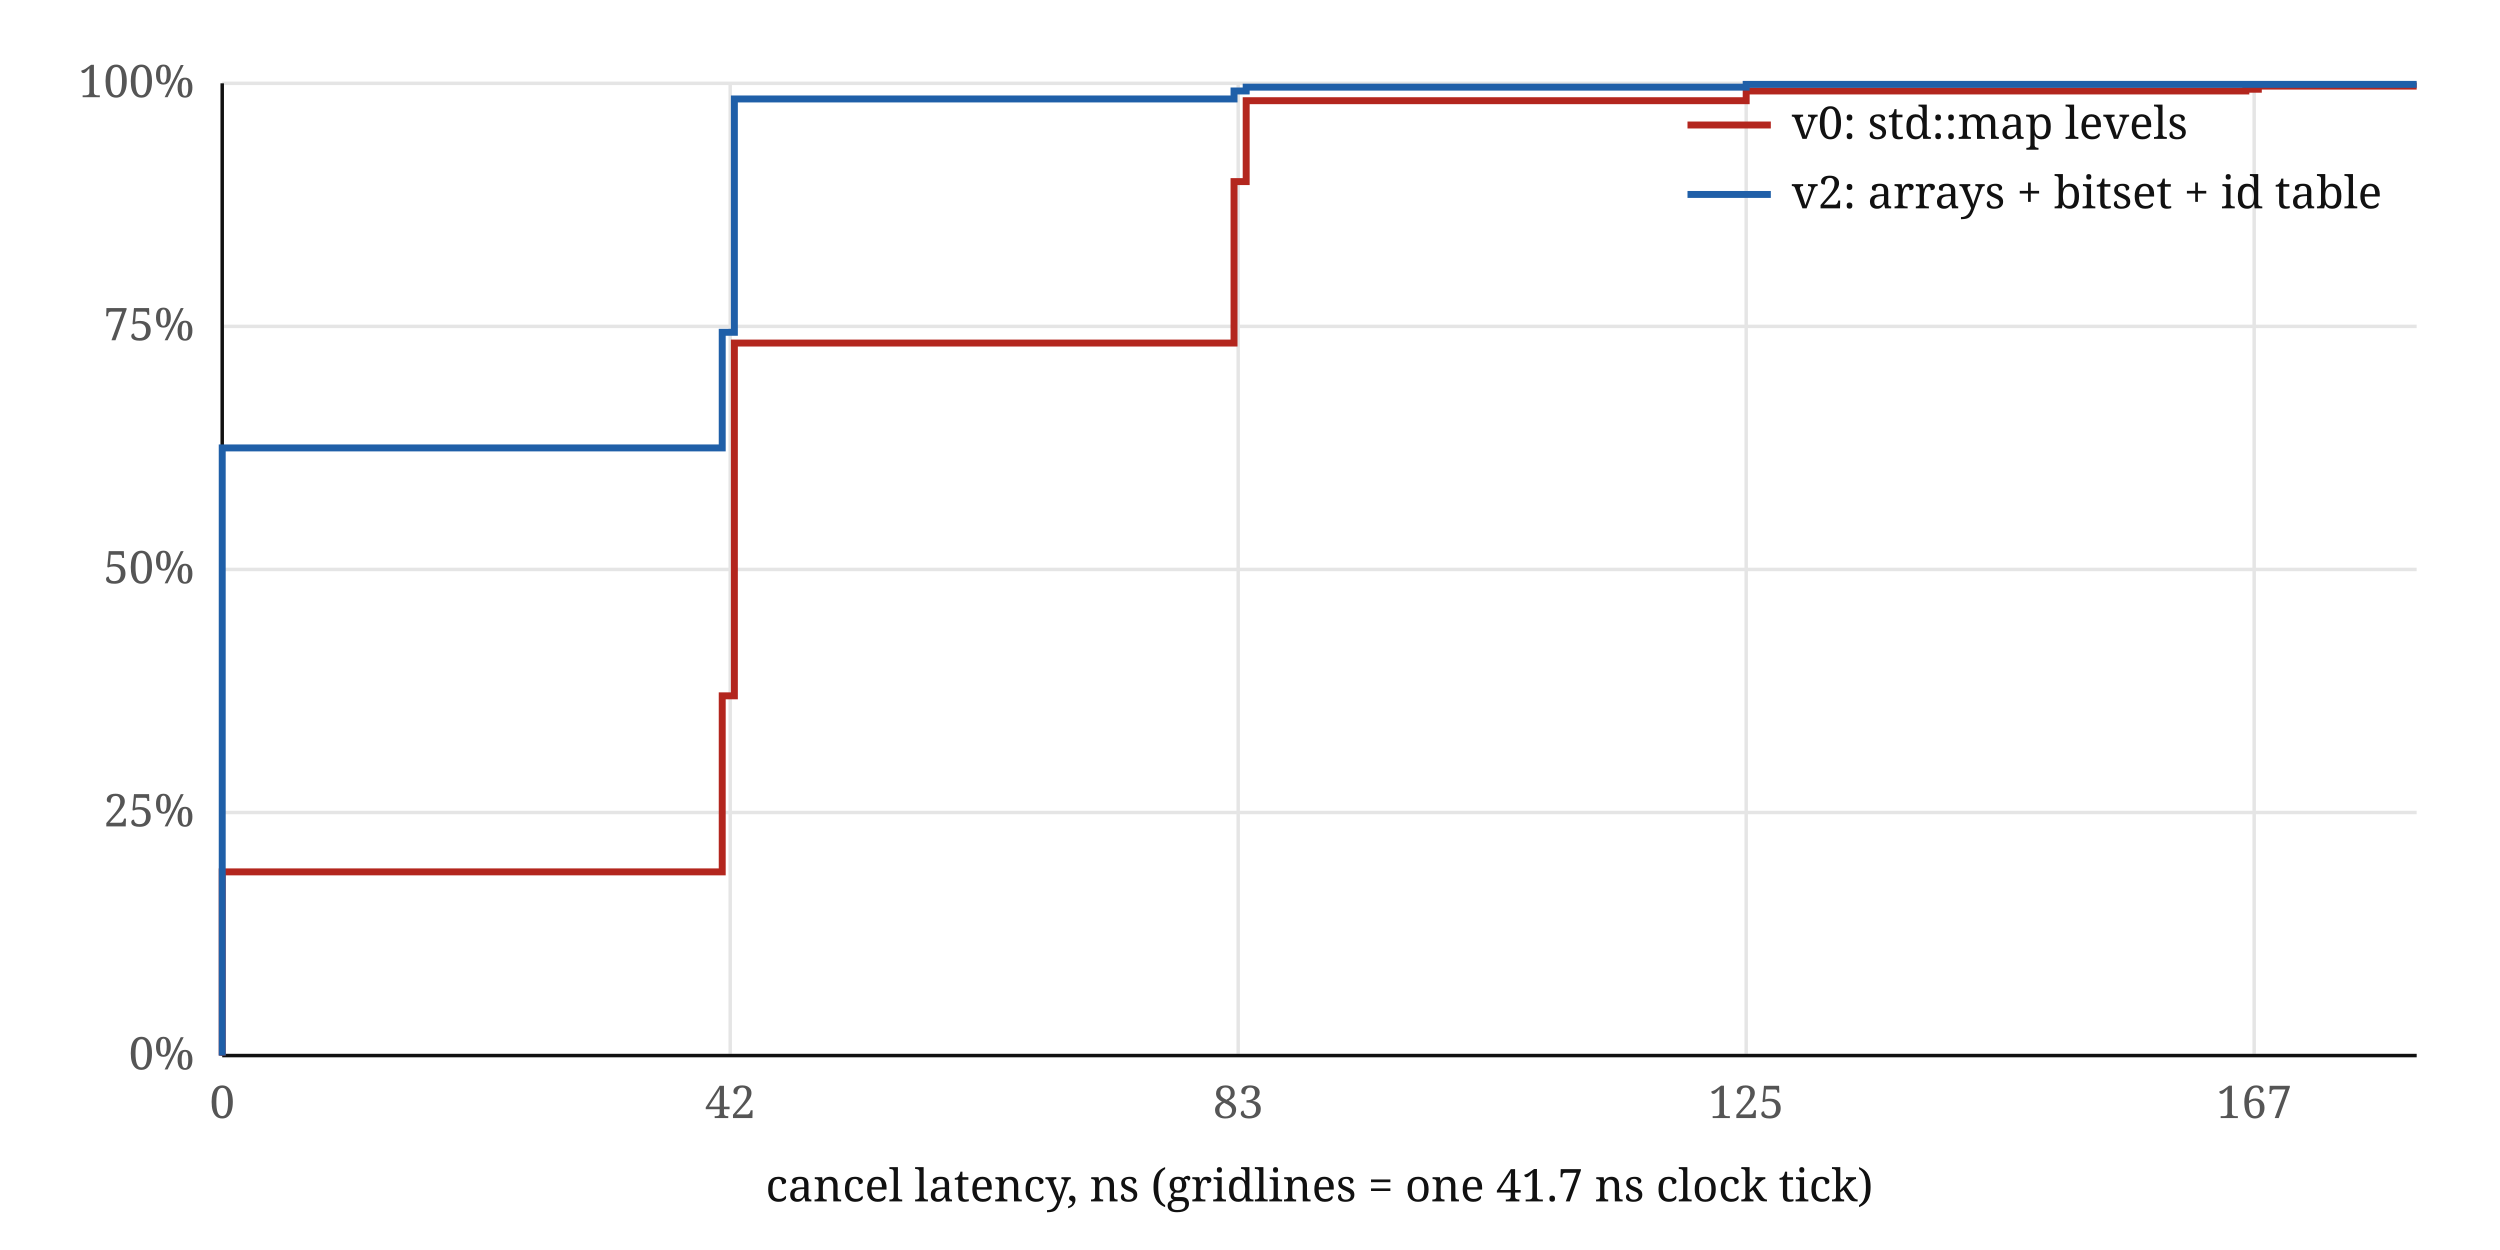
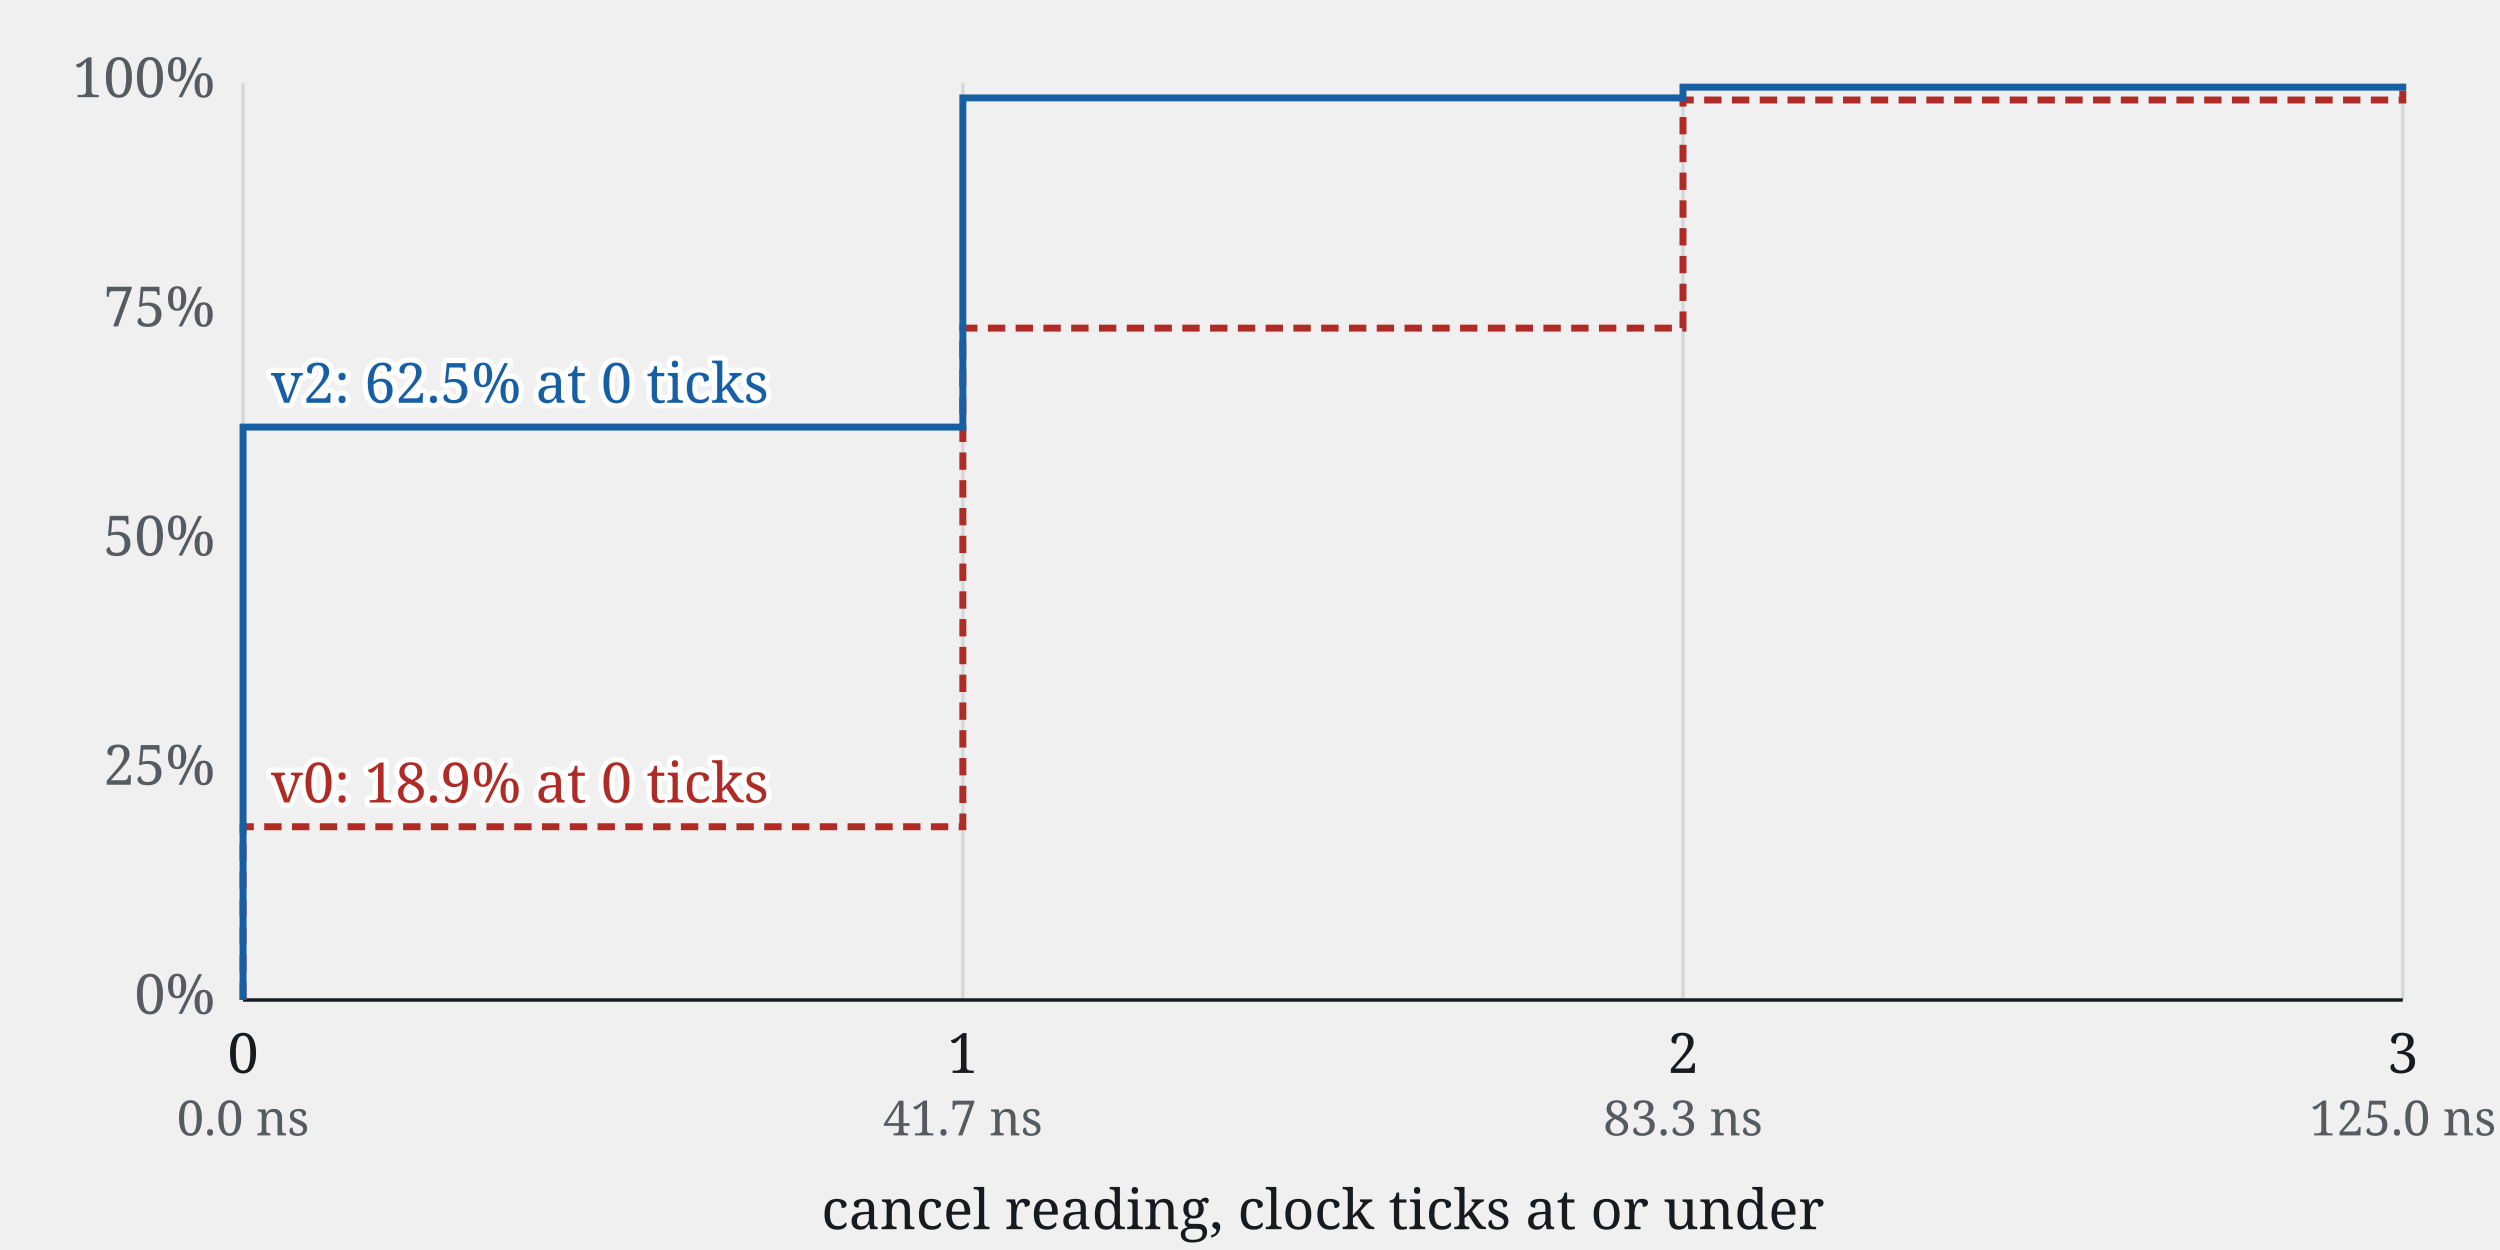
- <svg xmlns="http://www.w3.org/2000/svg" viewBox="0 0 720 360" role="img" aria-labelledby="t d" font-family="Charter, 'Bitstream Charter', Cambria, serif" font-size="13">
-   <style>.bg{fill:#fff}.ax{stroke:#111;stroke-width:1}.grid{stroke:#e5e5e5;stroke-width:1}.txt{fill:#111}.mut{fill:#555}.s0{stroke:#B3261E}.s1{stroke:#1F5FA8}.line{fill:none;stroke-width:2}@media (prefers-color-scheme: dark){.bg{fill:#111}.ax{stroke:#e8e8e8}.grid{stroke:#2a2a2a}.txt{fill:#e8e8e8}.mut{fill:#aaa}.s0{stroke:#F2857C}.s1{stroke:#7DB2F0}}</style>
-   <rect class="bg" width="720" height="360" />
-   <line class="grid" x1="64.0" y1="24" x2="64.0" y2="304" />
-   <text class="mut" x="64.0" y="322" text-anchor="middle">0</text>
-   <line class="grid" x1="210.3" y1="24" x2="210.3" y2="304" />
-   <text class="mut" x="210.3" y="322" text-anchor="middle">42</text>
-   <line class="grid" x1="356.6" y1="24" x2="356.6" y2="304" />
-   <text class="mut" x="356.6" y="322" text-anchor="middle">83</text>
-   <line class="grid" x1="502.9" y1="24" x2="502.9" y2="304" />
-   <text class="mut" x="502.9" y="322" text-anchor="middle">125</text>
-   <line class="grid" x1="649.2" y1="24" x2="649.2" y2="304" />
-   <text class="mut" x="649.2" y="322" text-anchor="middle">167</text>
-   <line class="grid" x1="64" y1="304.0" x2="696" y2="304.0" />
-   <text class="mut" x="56" y="308.0" text-anchor="end">0%</text>
-   <line class="grid" x1="64" y1="234.0" x2="696" y2="234.0" />
-   <text class="mut" x="56" y="238.0" text-anchor="end">25%</text>
-   <line class="grid" x1="64" y1="164.0" x2="696" y2="164.0" />
-   <text class="mut" x="56" y="168.0" text-anchor="end">50%</text>
-   <line class="grid" x1="64" y1="94.0" x2="696" y2="94.0" />
-   <text class="mut" x="56" y="98.0" text-anchor="end">75%</text>
-   <line class="grid" x1="64" y1="24.0" x2="696" y2="24.0" />
-   <text class="mut" x="56" y="28.0" text-anchor="end">100%</text>
-   <line class="ax" x1="64" y1="304" x2="696" y2="304" />
-   <line class="ax" x1="64" y1="24" x2="64" y2="304" />
-   <text class="txt" x="380" y="346" text-anchor="middle">cancel latency, ns (gridlines = one 41.7 ns clock tick)</text>
-   <path class="line s0" d="M64.0,304.0H64.0V251.1H208.0V200.4H211.5V98.8H355.4V52.3H358.9V29.0H502.9V26.2H646.8V25.7H650.4V24.8H696.0" />
-   <line class="line s0" x1="486" y1="36" x2="510" y2="36" />
-   <text class="txt" x="516" y="40">v0: std::map levels</text>
-   <path class="line s1" d="M64.0,304.0H64.0V129.0H208.0V95.7H211.5V28.5H355.4V26.2H358.9V25.1H502.9V24.3H696.0" />
-   <line class="line s1" x1="486" y1="56" x2="510" y2="56" />
-   <text class="txt" x="516" y="60">v2: arrays + bitset + id table</text>
+ <svg xmlns="http://www.w3.org/2000/svg" viewBox="0 0 720 360" width="720" height="360" role="img" aria-labelledby="t" font-family="Charter, 'Bitstream Charter', 'Sitka Text', Cambria, serif" font-size="16">
+   <style>.ax{stroke:#171b20;stroke-width:1}.grid{stroke:#d5d8db;stroke-width:1}.txt{fill:#171b20}.mut{fill:#565b62}.s0{stroke:#af2b25}.s1{stroke:#175fa4}.t0{fill:#af2b25}.t1{fill:#175fa4}.line{fill:none;stroke-width:2}.s0.line{stroke-dasharray:5 3}.lbl{paint-order:stroke;stroke:#fff;stroke-width:3px;stroke-linejoin:round}@media (prefers-color-scheme: dark){.ax{stroke:#e5e8ec}.grid{stroke:#2f3338}.txt{fill:#e5e8ec}.mut{fill:#a7abb1}.s0{stroke:#f2897c}.s1{stroke:#79b6f4}.t0{fill:#f2897c}.t1{fill:#79b6f4}.lbl{stroke:#0d1013}}</style>
+   <text class="mut" x="62" y="292.0" text-anchor="end">0%</text>
+   <text class="mut" x="62" y="226.0" text-anchor="end">25%</text>
+   <text class="mut" x="62" y="160.0" text-anchor="end">50%</text>
+   <text class="mut" x="62" y="94.0" text-anchor="end">75%</text>
+   <text class="mut" x="62" y="28.0" text-anchor="end">100%</text>
+   <line class="grid" x1="70.0" y1="24" x2="70.0" y2="288" />
+   <text class="txt" x="70.0" y="309" text-anchor="middle">0</text>
+   <text class="mut" x="70.0" y="327" text-anchor="middle" font-size="14">0.0 ns</text>
+   <line class="grid" x1="277.3" y1="24" x2="277.3" y2="288" />
+   <text class="txt" x="277.3" y="309" text-anchor="middle">1</text>
+   <text class="mut" x="277.3" y="327" text-anchor="middle" font-size="14">41.7 ns</text>
+   <line class="grid" x1="484.7" y1="24" x2="484.7" y2="288" />
+   <text class="txt" x="484.7" y="309" text-anchor="middle">2</text>
+   <text class="mut" x="484.7" y="327" text-anchor="middle" font-size="14">83.3 ns</text>
+   <line class="grid" x1="692.0" y1="24" x2="692.0" y2="288" />
+   <text class="txt" x="692.0" y="309" text-anchor="middle">3</text>
+   <text class="mut" x="692.0" y="327" text-anchor="middle" font-size="14">125.0 ns</text>
+   <line class="ax" x1="70" y1="288" x2="692" y2="288" />
+   <text class="txt" x="381" y="354" text-anchor="middle">cancel reading, clock ticks at or under</text>
+   <path class="line s0" d="M70.0,288.0V238.1H277.3V94.5H484.7V28.8H692.0V26.1" />
+   <text class="lbl t0" x="78.0" y="231.1">v0: 18.9% at 0 ticks</text>
+   <path class="line s1" d="M70.0,288.0V123.0H277.3V28.2H484.7V25.1H692.0V24.3" />
+   <text class="lbl t1" x="78.0" y="116.0">v2: 62.5% at 0 ticks</text>
</svg>
